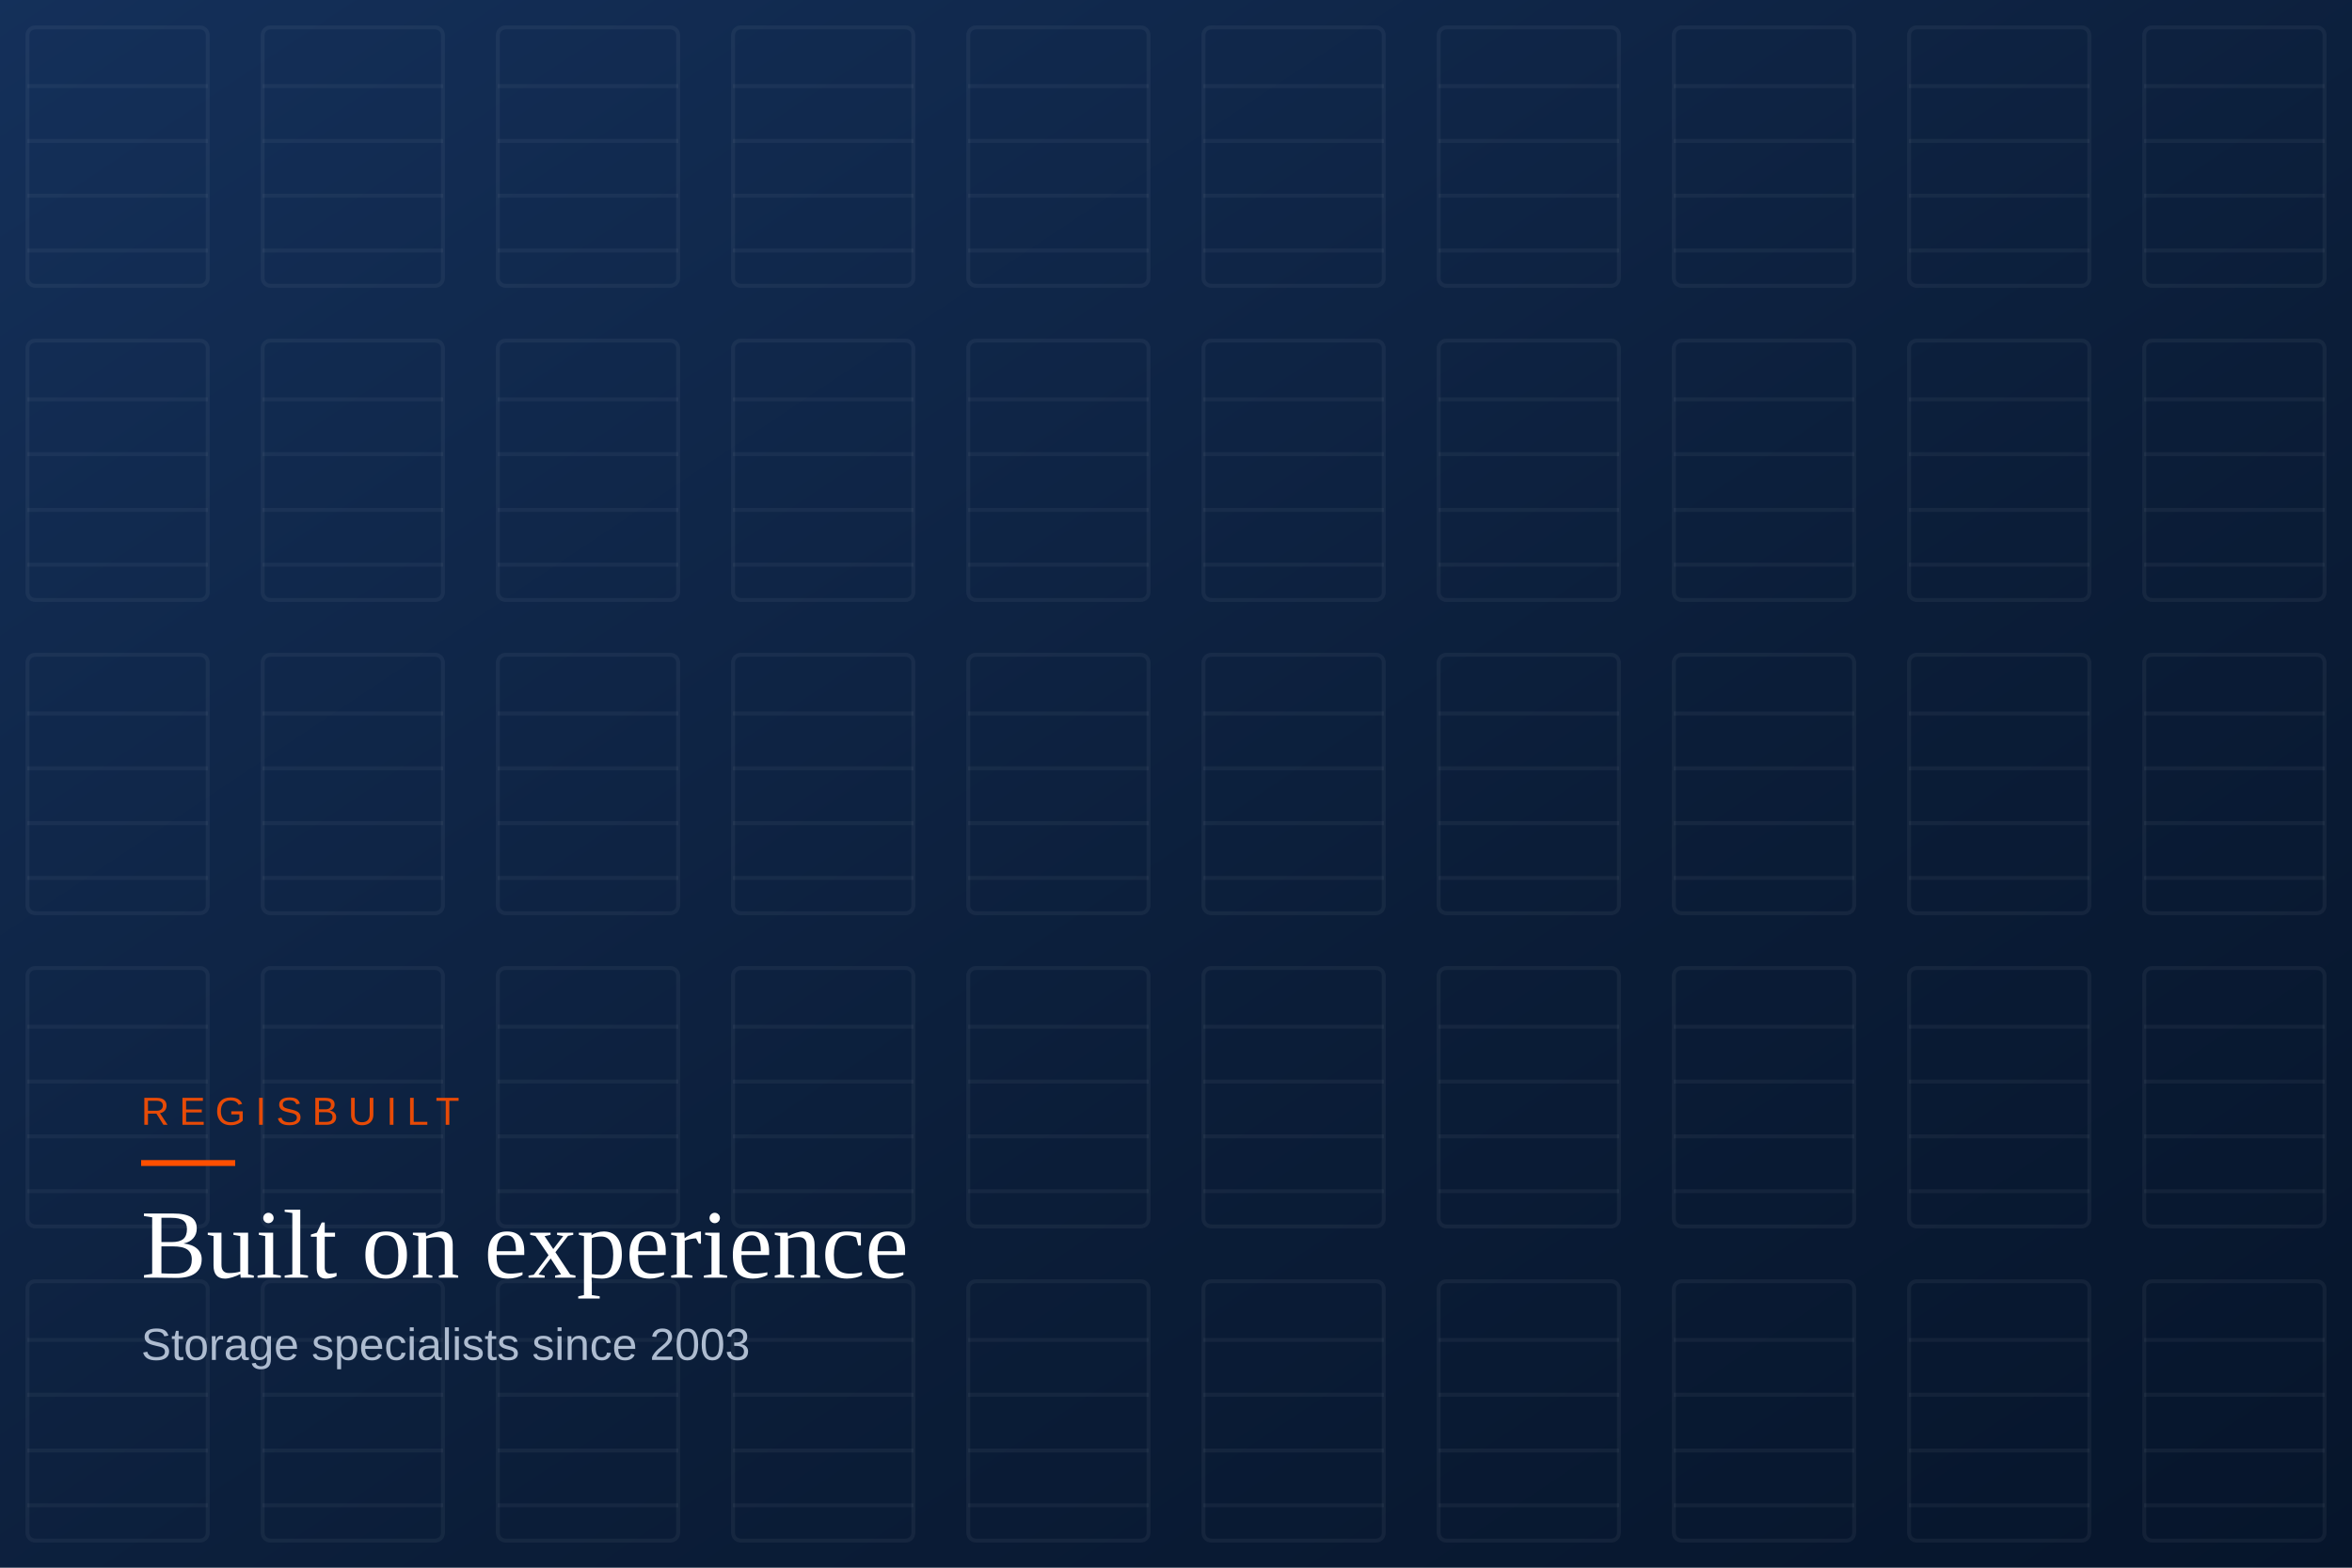
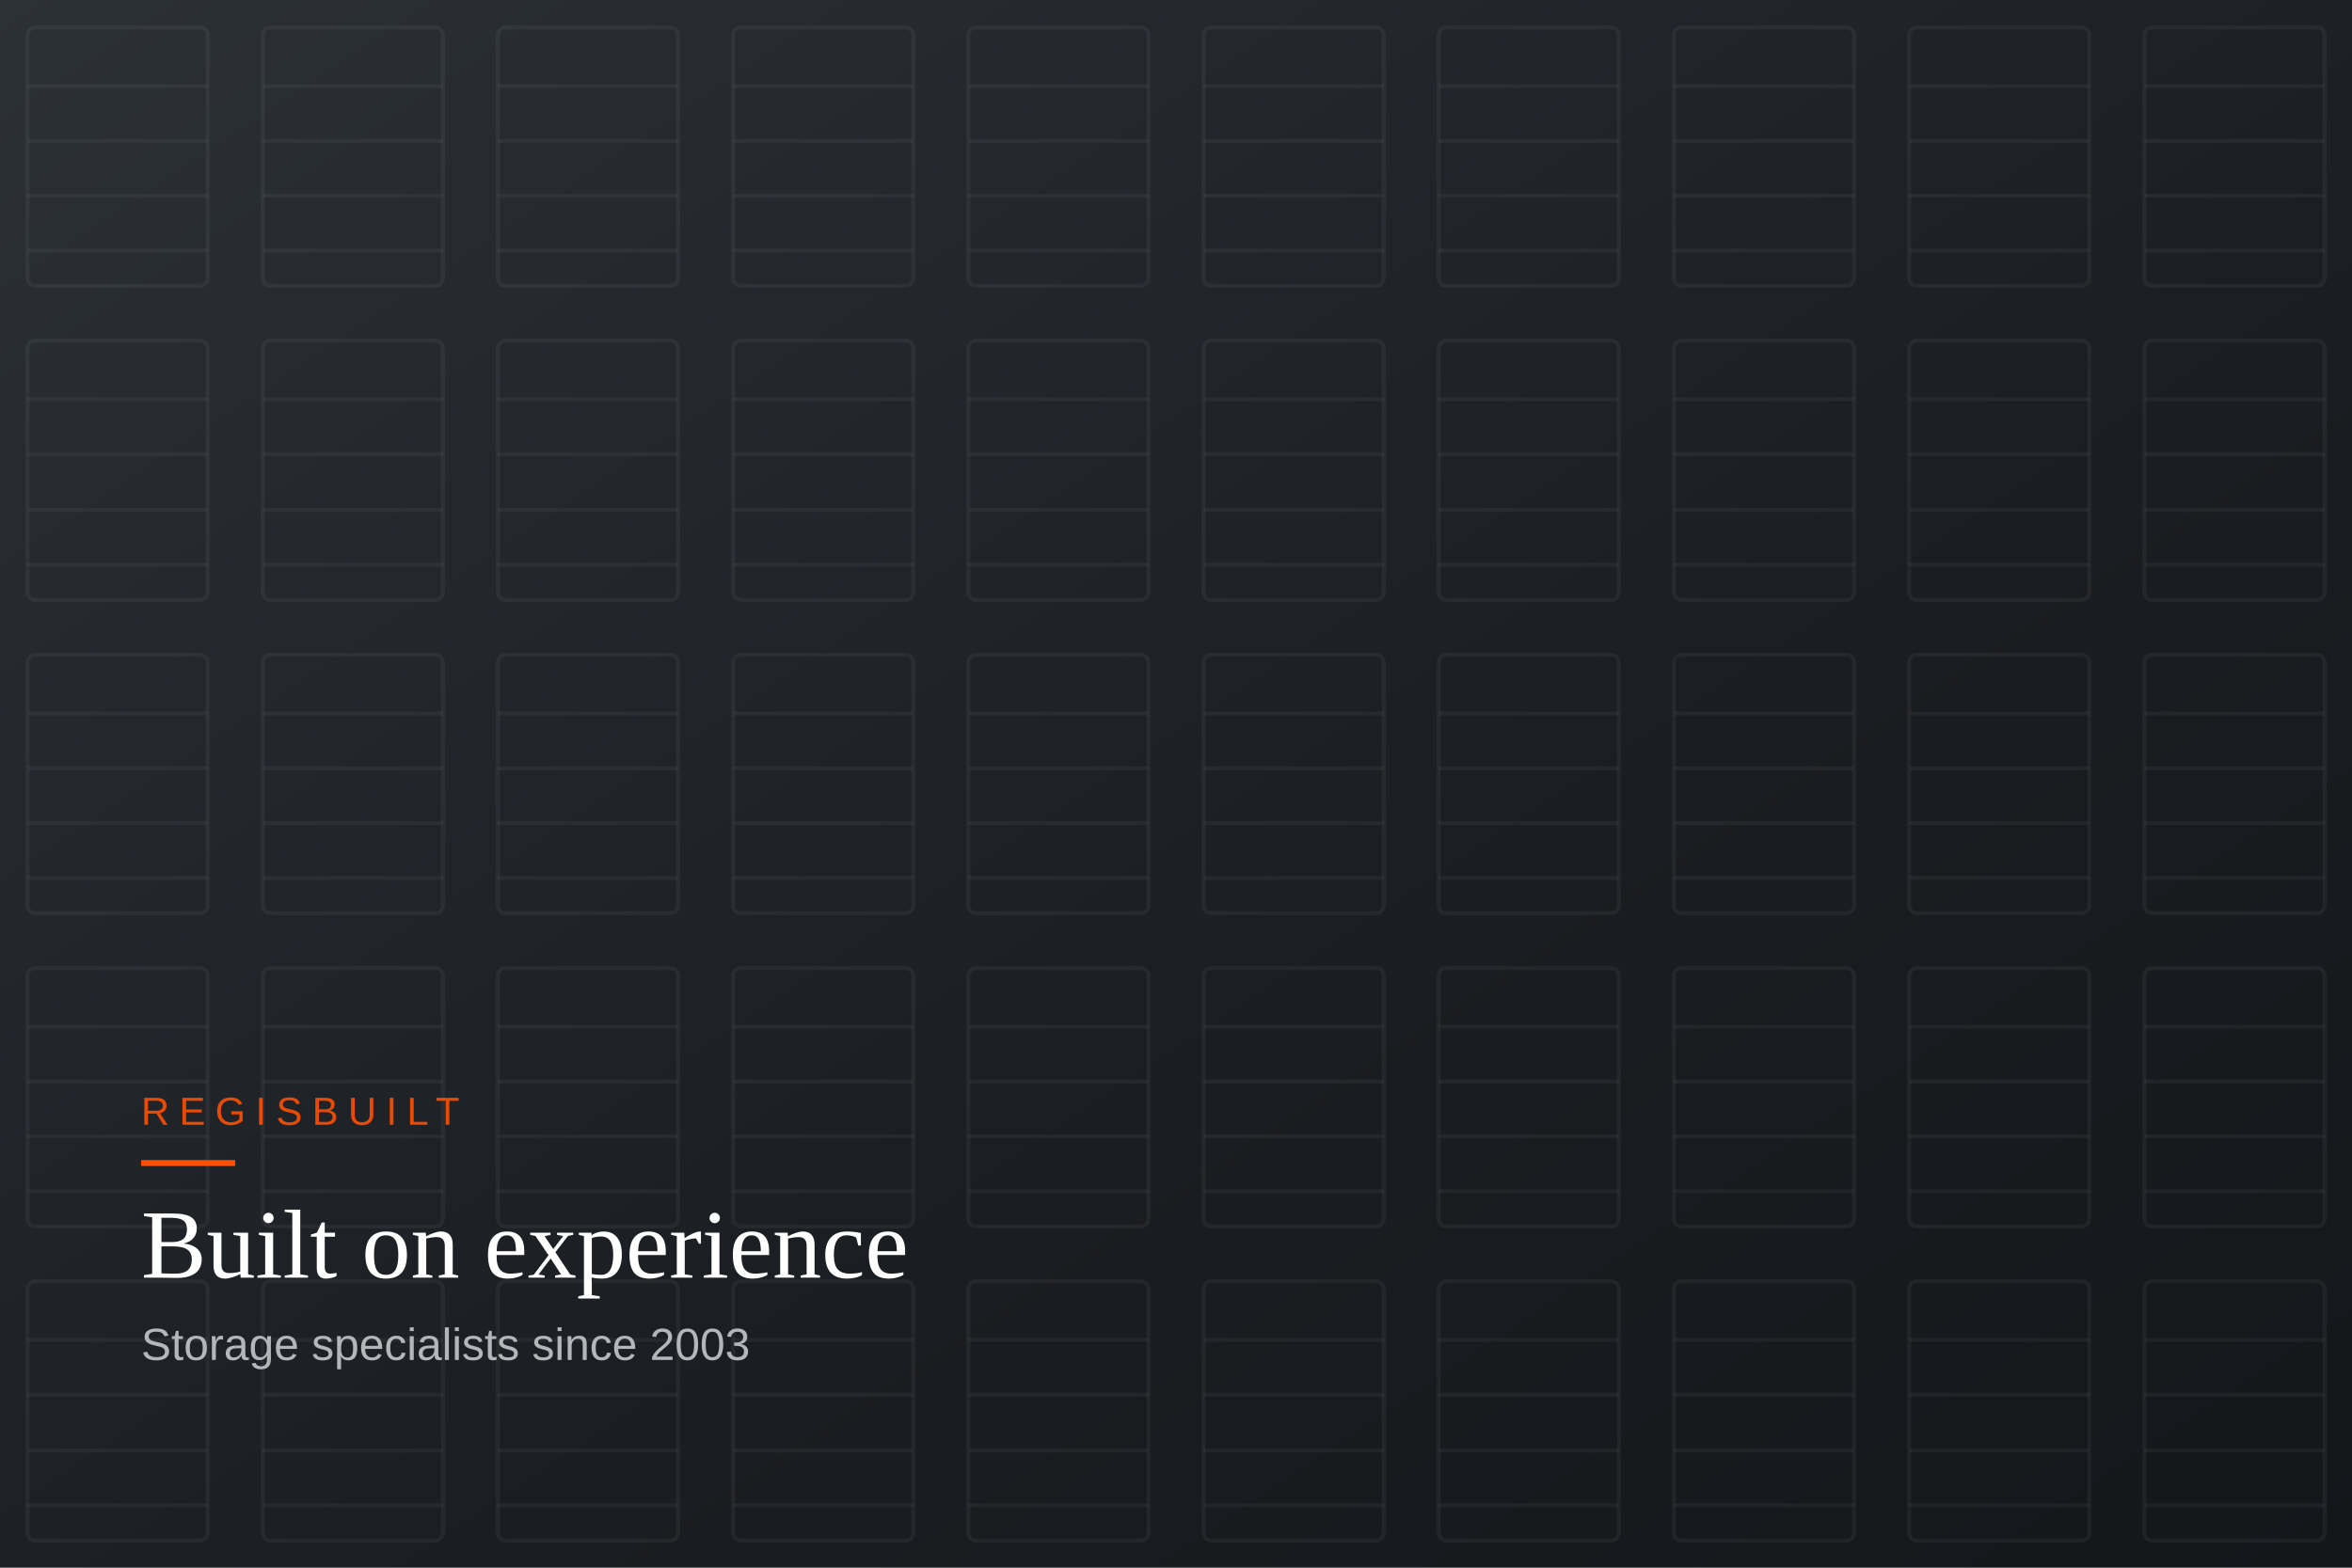
<svg xmlns="http://www.w3.org/2000/svg" viewBox="0 0 1200 800" preserveAspectRatio="xMidYMid slice">
  <defs>
    <linearGradient id="g" x1="0" y1="0" x2="1" y2="1">
-       <stop offset="0" stop-color="#14305a" />
-       <stop offset="0.6" stop-color="#0b1d38" />
-       <stop offset="1" stop-color="#06152b" />
+       <stop offset="0" stop-color="#2C3037" />
+       <stop offset="0.6" stop-color="#1A1D21" />
+       <stop offset="1" stop-color="#14161A" />
    </linearGradient>
    <pattern id="doors" width="120" height="160" patternUnits="userSpaceOnUse">
      <rect x="14" y="14" width="92" height="132" rx="4" fill="none" stroke="#ffffff" stroke-opacity="0.05" stroke-width="2" />
      <g stroke="#ffffff" stroke-opacity="0.045" stroke-width="2">
        <line x1="14" y1="44" x2="106" y2="44" />
        <line x1="14" y1="72" x2="106" y2="72" />
        <line x1="14" y1="100" x2="106" y2="100" />
        <line x1="14" y1="128" x2="106" y2="128" />
      </g>
    </pattern>
  </defs>
  <rect width="1200" height="800" fill="url(#g)" />
  <rect width="1200" height="800" fill="url(#doors)" />
  <g transform="translate(72,556)">
    <rect x="0" y="36" width="48" height="3" fill="#FF4F00" />
    <text x="0" y="18" fill="#FF4F00" font-family="Arial,sans-serif" font-size="20" letter-spacing="5" opacity="0.9">REGISBUILT</text>
    <text x="0" y="96" fill="#ffffff" font-family="Georgia,'Times New Roman',serif" font-size="50">Built on experience</text>
-     <text x="0" y="138" fill="#AEBCD0" font-family="Arial,sans-serif" font-size="23">Storage specialists since 2003</text>
+     <text x="0" y="138" fill="#B4B6BA" font-family="Arial,sans-serif" font-size="23">Storage specialists since 2003</text>
  </g>
</svg>
